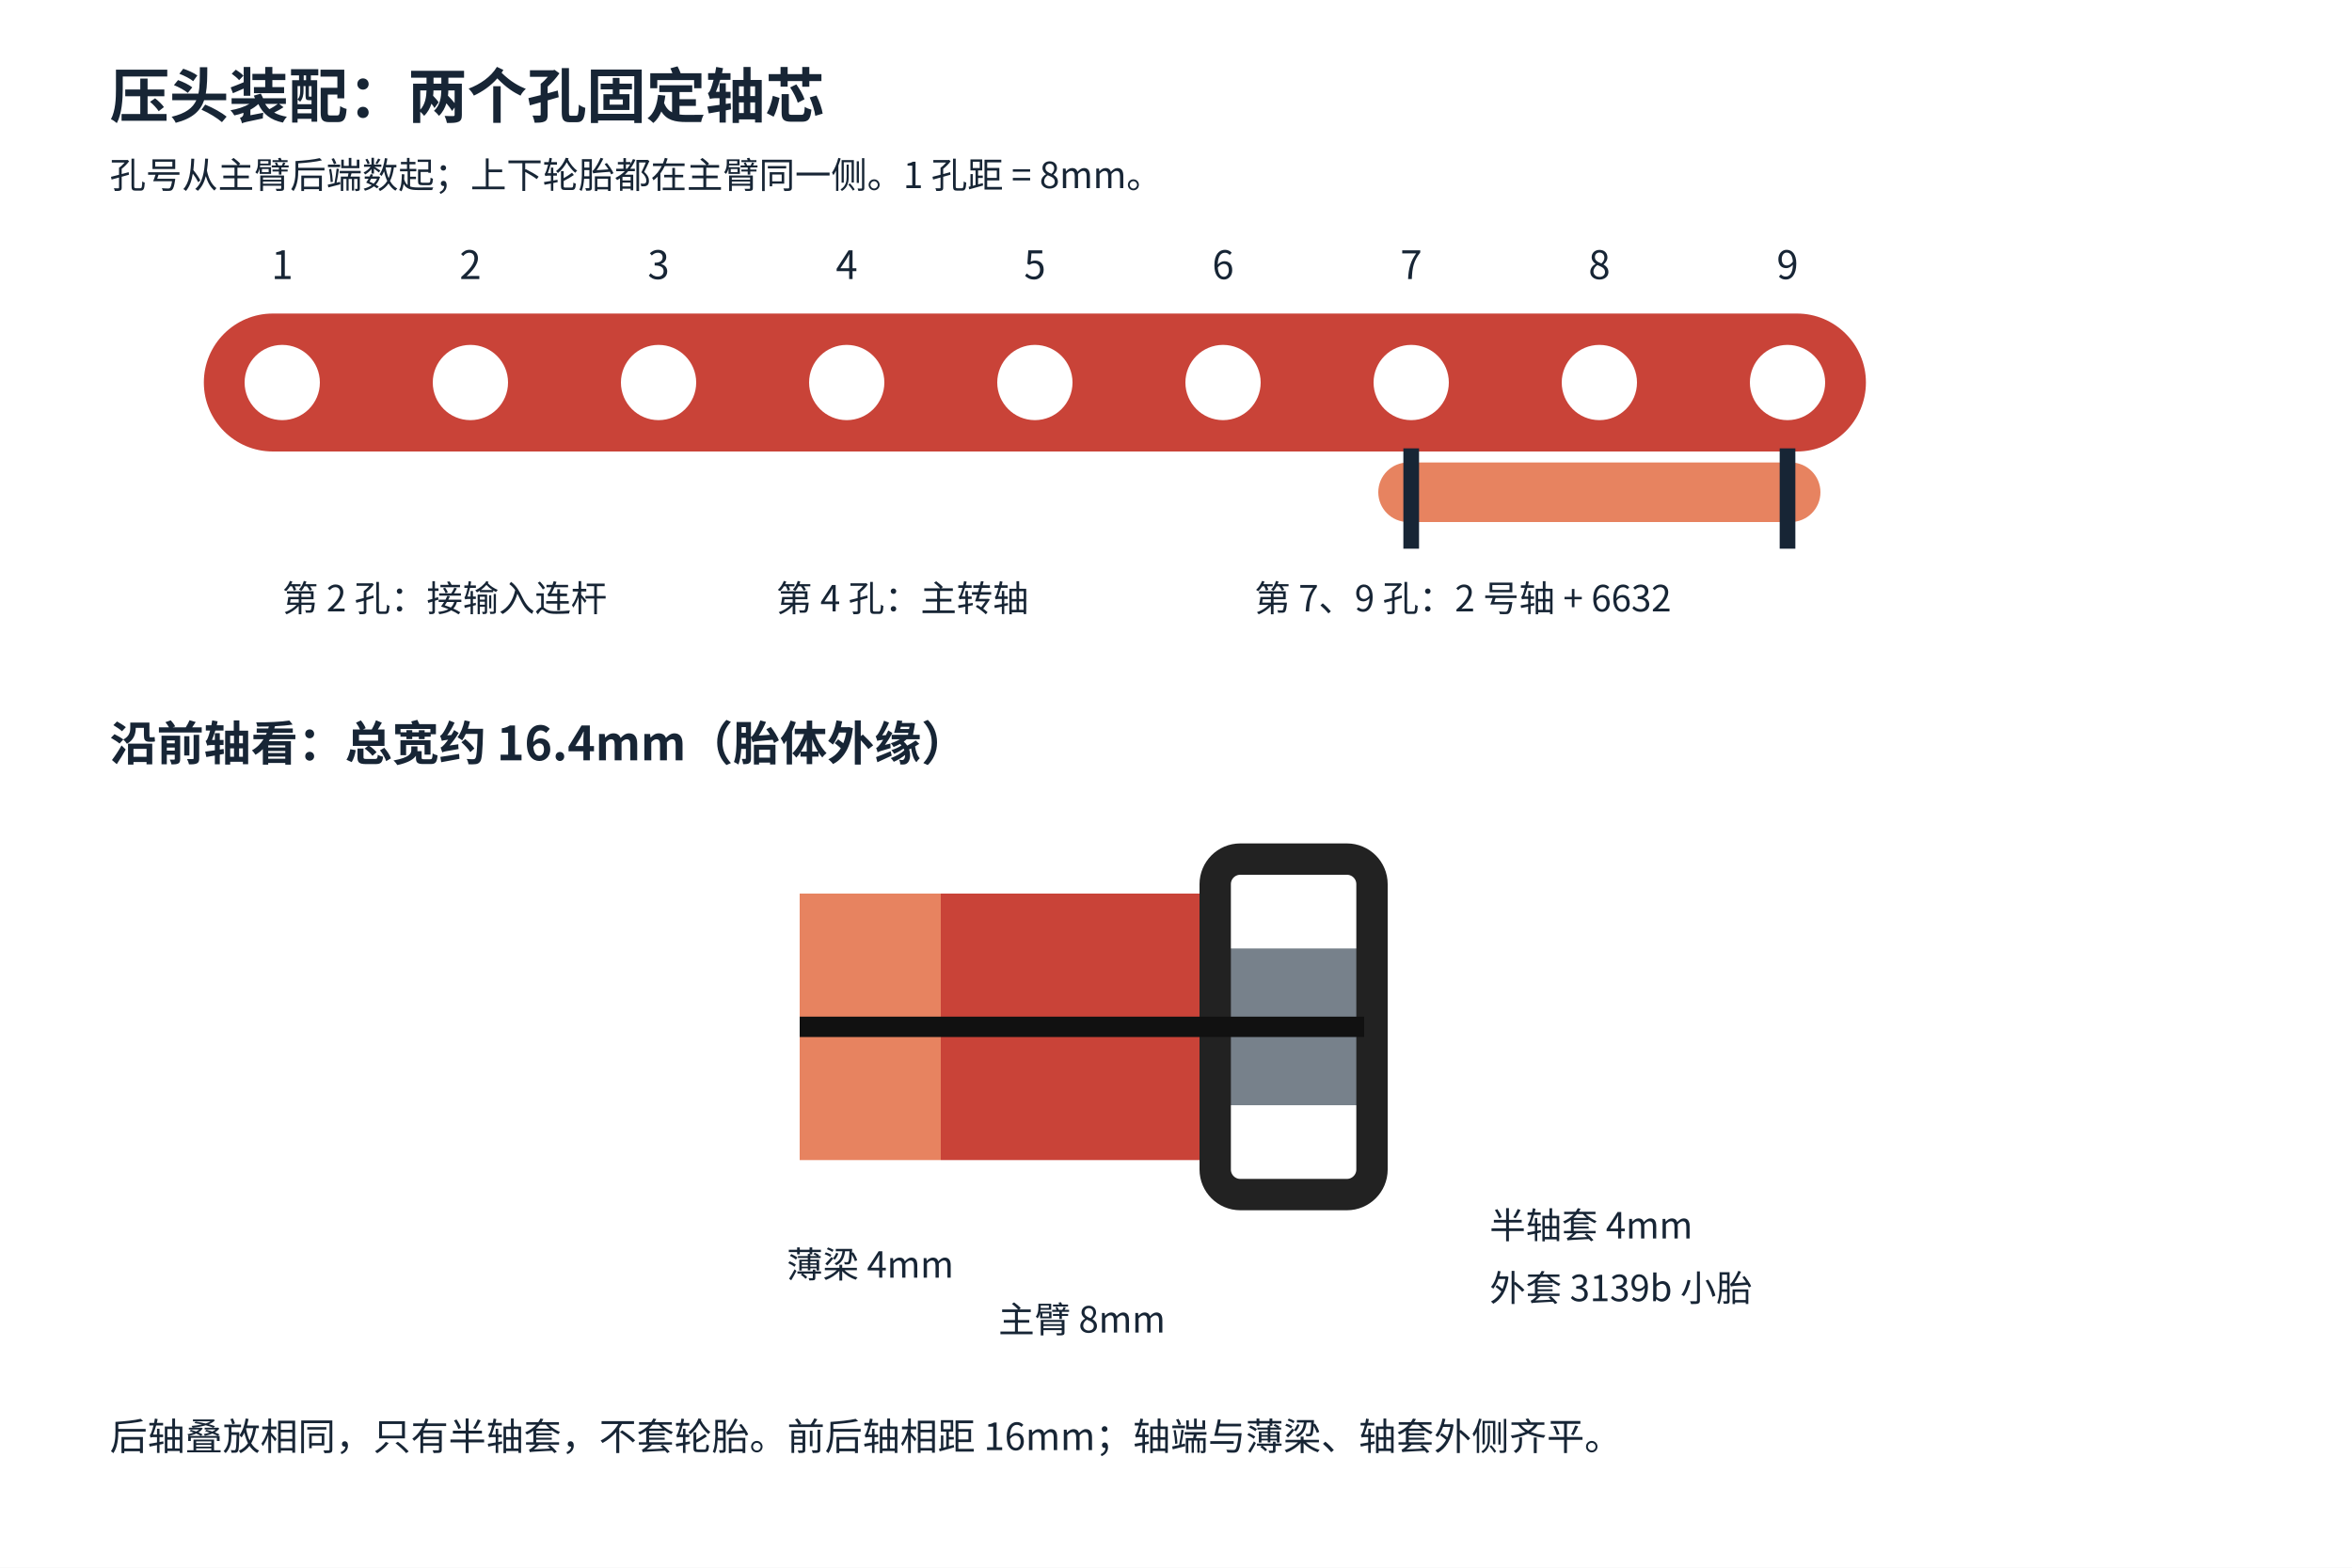
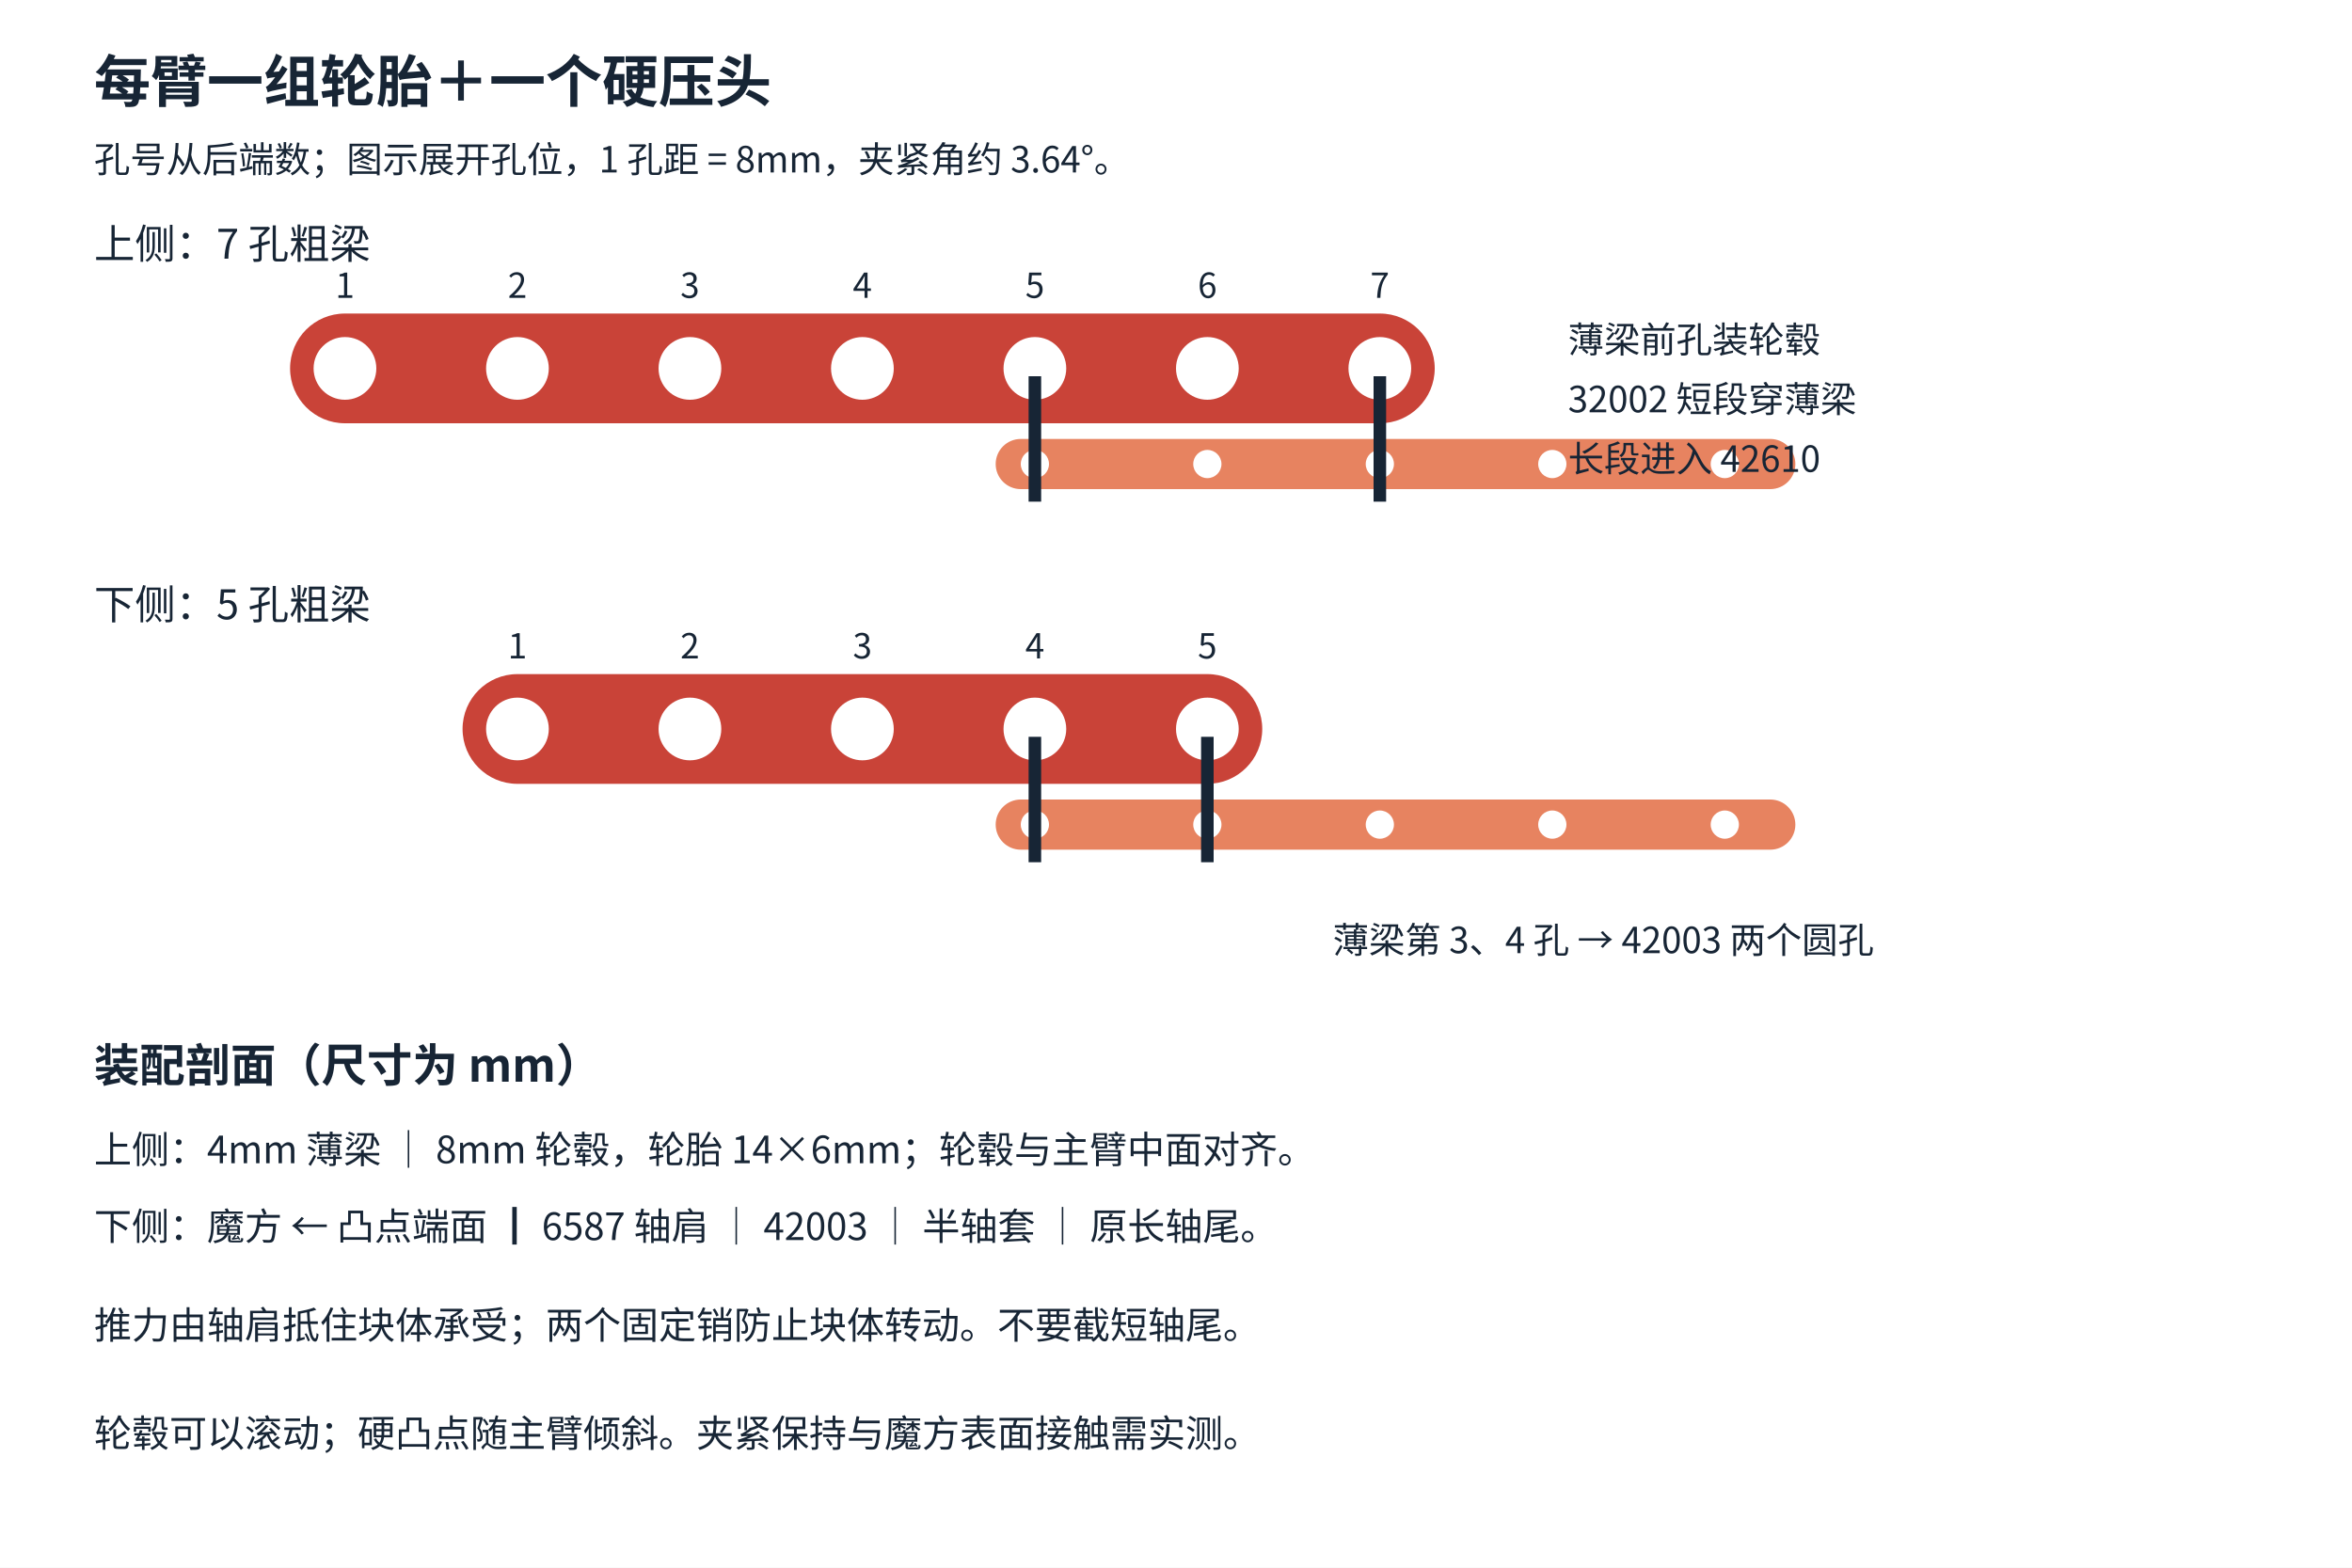
<svg xmlns="http://www.w3.org/2000/svg" width="1500" height="1000" viewBox="0 0 1500 1000">
-   <rect width="1500" height="1000" fill="#fff" />
+   <rect width="1500" height="1000" fill="white" />
  <g font-family="Noto Sans CJK SC, sans-serif" fill="#172535">
-     <text x="70" y="75" font-size="38" font-weight="700">压头装配：两个孔固定轴芯</text>
-     <text x="70" y="120" font-size="23">孔号从主臂后端数起；上下轮胎都在主臂同一侧。1 孔距 = 8mm。</text>
-     <rect x="130" y="200" width="1060" height="88" rx="44" fill="#c94338" />
-     <circle cx="180" cy="244" r="24" fill="white" />
-     <text x="180" y="178" text-anchor="middle" font-size="25">1</text>
-     <circle cx="300" cy="244" r="24" fill="white" />
-     <text x="300" y="178" text-anchor="middle" font-size="25">2</text>
-     <circle cx="420" cy="244" r="24" fill="white" />
-     <text x="420" y="178" text-anchor="middle" font-size="25">3</text>
-     <circle cx="540" cy="244" r="24" fill="white" />
-     <text x="540" y="178" text-anchor="middle" font-size="25">4</text>
-     <circle cx="660" cy="244" r="24" fill="white" />
-     <text x="660" y="178" text-anchor="middle" font-size="25">5</text>
-     <circle cx="780" cy="244" r="24" fill="white" />
-     <text x="780" y="178" text-anchor="middle" font-size="25">6</text>
-     <circle cx="900" cy="244" r="24" fill="white" />
-     <text x="900" y="178" text-anchor="middle" font-size="25">7</text>
-     <circle cx="1020" cy="244" r="24" fill="white" />
-     <text x="1020" y="178" text-anchor="middle" font-size="25">8</text>
-     <circle cx="1140" cy="244" r="24" fill="white" />
-     <text x="1140" y="178" text-anchor="middle" font-size="25">9</text>
-     <rect x="879" y="295" width="282" height="38" rx="19" fill="#e78360" />
-     <path d="M 900 286 V 350 M 1140 286 V 350" stroke="#172535" stroke-width="10" />
-     <text x="180" y="390" font-size="23">第 2 孔：接输入连杆</text>
-     <text x="495" y="390" font-size="23">第 4 孔：主转轴</text>
-     <text x="800" y="390" font-size="23">第 7、9 孔：2 号轴 + 6632</text>
-     <text x="70" y="485" font-size="30" font-weight="700">沿前轴看：总宽约 16.4mm（胎体外缘）</text>
-     <rect x="510" y="570" width="90" height="170" fill="#e78360" />
-     <rect x="600" y="570" width="180" height="170" fill="#c94338" />
-     <rect x="780" y="605" width="90" height="100" fill="#77818b" />
-     <rect x="775" y="548" width="100" height="214" rx="16" fill="none" stroke="#222" stroke-width="20" />
-     <path d="M510 655 H870" stroke="#111" stroke-width="13" />
-     <text x="555" y="815" text-anchor="middle" font-size="23">薄梁 4mm</text>
-     <text x="690" y="850" text-anchor="middle" font-size="23">主臂 8mm</text>
-     <text x="950" y="790" font-size="23">半轴套 4mm</text>
-     <text x="950" y="830" font-size="23">外套 3139b 小胎</text>
-     <text x="70" y="925" font-size="24">后轴叠放相同，只有半轴套，不套轮胎。前后轴相距 16mm；轴端与薄梁、轴套外侧齐平。</text>
+     <text x="60" y="65" font-size="36" font-weight="700">每臂一组轮胎＋一个硬压头</text>
+     <text x="60" y="110" font-size="23">孔号从后端数；图示展开孔位，1 孔距 = 8mm，夹紧角约 3.64°。</text>
+     <text x="60" y="165" font-size="26">上侧：7 孔粗梁</text>
+     <rect x="185" y="200" width="730" height="70" rx="35" fill="#c94338" />
+     <circle cx="220" cy="235" r="20" fill="white" />
+     <text x="220" y="190" text-anchor="middle" font-size="22">1</text>
+     <circle cx="330" cy="235" r="20" fill="white" />
+     <text x="330" y="190" text-anchor="middle" font-size="22">2</text>
+     <circle cx="440" cy="235" r="20" fill="white" />
+     <text x="440" y="190" text-anchor="middle" font-size="22">3</text>
+     <circle cx="550" cy="235" r="20" fill="white" />
+     <text x="550" y="190" text-anchor="middle" font-size="22">4</text>
+     <circle cx="660" cy="235" r="20" fill="white" />
+     <text x="660" y="190" text-anchor="middle" font-size="22">5</text>
+     <circle cx="770" cy="235" r="20" fill="white" />
+     <text x="770" y="190" text-anchor="middle" font-size="22">6</text>
+     <circle cx="880" cy="235" r="20" fill="white" />
+     <text x="880" y="190" text-anchor="middle" font-size="22">7</text>
+     <rect x="635" y="280" width="510" height="32" rx="16" fill="#e78360" />
+     <circle cx="660" cy="296" r="9" fill="white" />
+     <circle cx="770" cy="296" r="9" fill="white" />
+     <circle cx="880" cy="296" r="9" fill="white" />
+     <circle cx="990" cy="296" r="9" fill="white" />
+     <circle cx="1100" cy="296" r="9" fill="white" />
+     <path d="M660 240 V320 M880 240 V320" stroke="#172535" stroke-width="8" />
+     <text x="60" y="395" font-size="26">下侧：5 孔粗梁</text>
+     <rect x="295" y="430" width="510" height="70" rx="35" fill="#c94338" />
+     <circle cx="330" cy="465" r="20" fill="white" />
+     <text x="330" y="420" text-anchor="middle" font-size="22">1</text>
+     <circle cx="440" cy="465" r="20" fill="white" />
+     <text x="440" y="420" text-anchor="middle" font-size="22">2</text>
+     <circle cx="550" cy="465" r="20" fill="white" />
+     <text x="550" y="420" text-anchor="middle" font-size="22">3</text>
+     <circle cx="660" cy="465" r="20" fill="white" />
+     <text x="660" y="420" text-anchor="middle" font-size="22">4</text>
+     <circle cx="770" cy="465" r="20" fill="white" />
+     <text x="770" y="420" text-anchor="middle" font-size="22">5</text>
+     <rect x="635" y="510" width="510" height="32" rx="16" fill="#e78360" />
+     <circle cx="660" cy="526" r="9" fill="white" />
+     <circle cx="770" cy="526" r="9" fill="white" />
+     <circle cx="880" cy="526" r="9" fill="white" />
+     <circle cx="990" cy="526" r="9" fill="white" />
+     <circle cx="1100" cy="526" r="9" fill="white" />
+     <path d="M660 470 V550 M770 470 V550" stroke="#172535" stroke-width="8" />
+     <text x="1000" y="225" font-size="23">薄梁前孔装轮毂</text>
+     <text x="1000" y="263" font-size="23">32002 短段穿薄梁</text>
+     <text x="1000" y="301" font-size="23">长段进入 42610</text>
+     <text x="850" y="608" font-size="23">薄梁第 3、4 孔 → 42003 两个圆孔</text>
+     <text x="60" y="690" font-size="29" font-weight="700">装配剖面（尺寸为 mm）</text>
+     <text x="60" y="742" font-size="24">上侧：4mm 薄梁 │ 8mm 轮毂，轮胎 14×6mm；轮毂与主臂中面对齐。</text>
+     <text x="60" y="791" font-size="24">下侧：魔方 ← 凸点端面 ┃ 6587 轴肩 │ 42003 │ 半轴套 │ 原长轴尾。</text>
+     <text x="60" y="854" font-size="24">推力由轴肩抵住块体承受；两个固定销防止块体转动。不要截短轴尾。</text>
+     <text x="60" y="923" font-size="24">轮毂可以滚动；硬凸点随主臂倾斜。夹紧保持与魔方表面接触需实测。</text>
  </g>
</svg>
